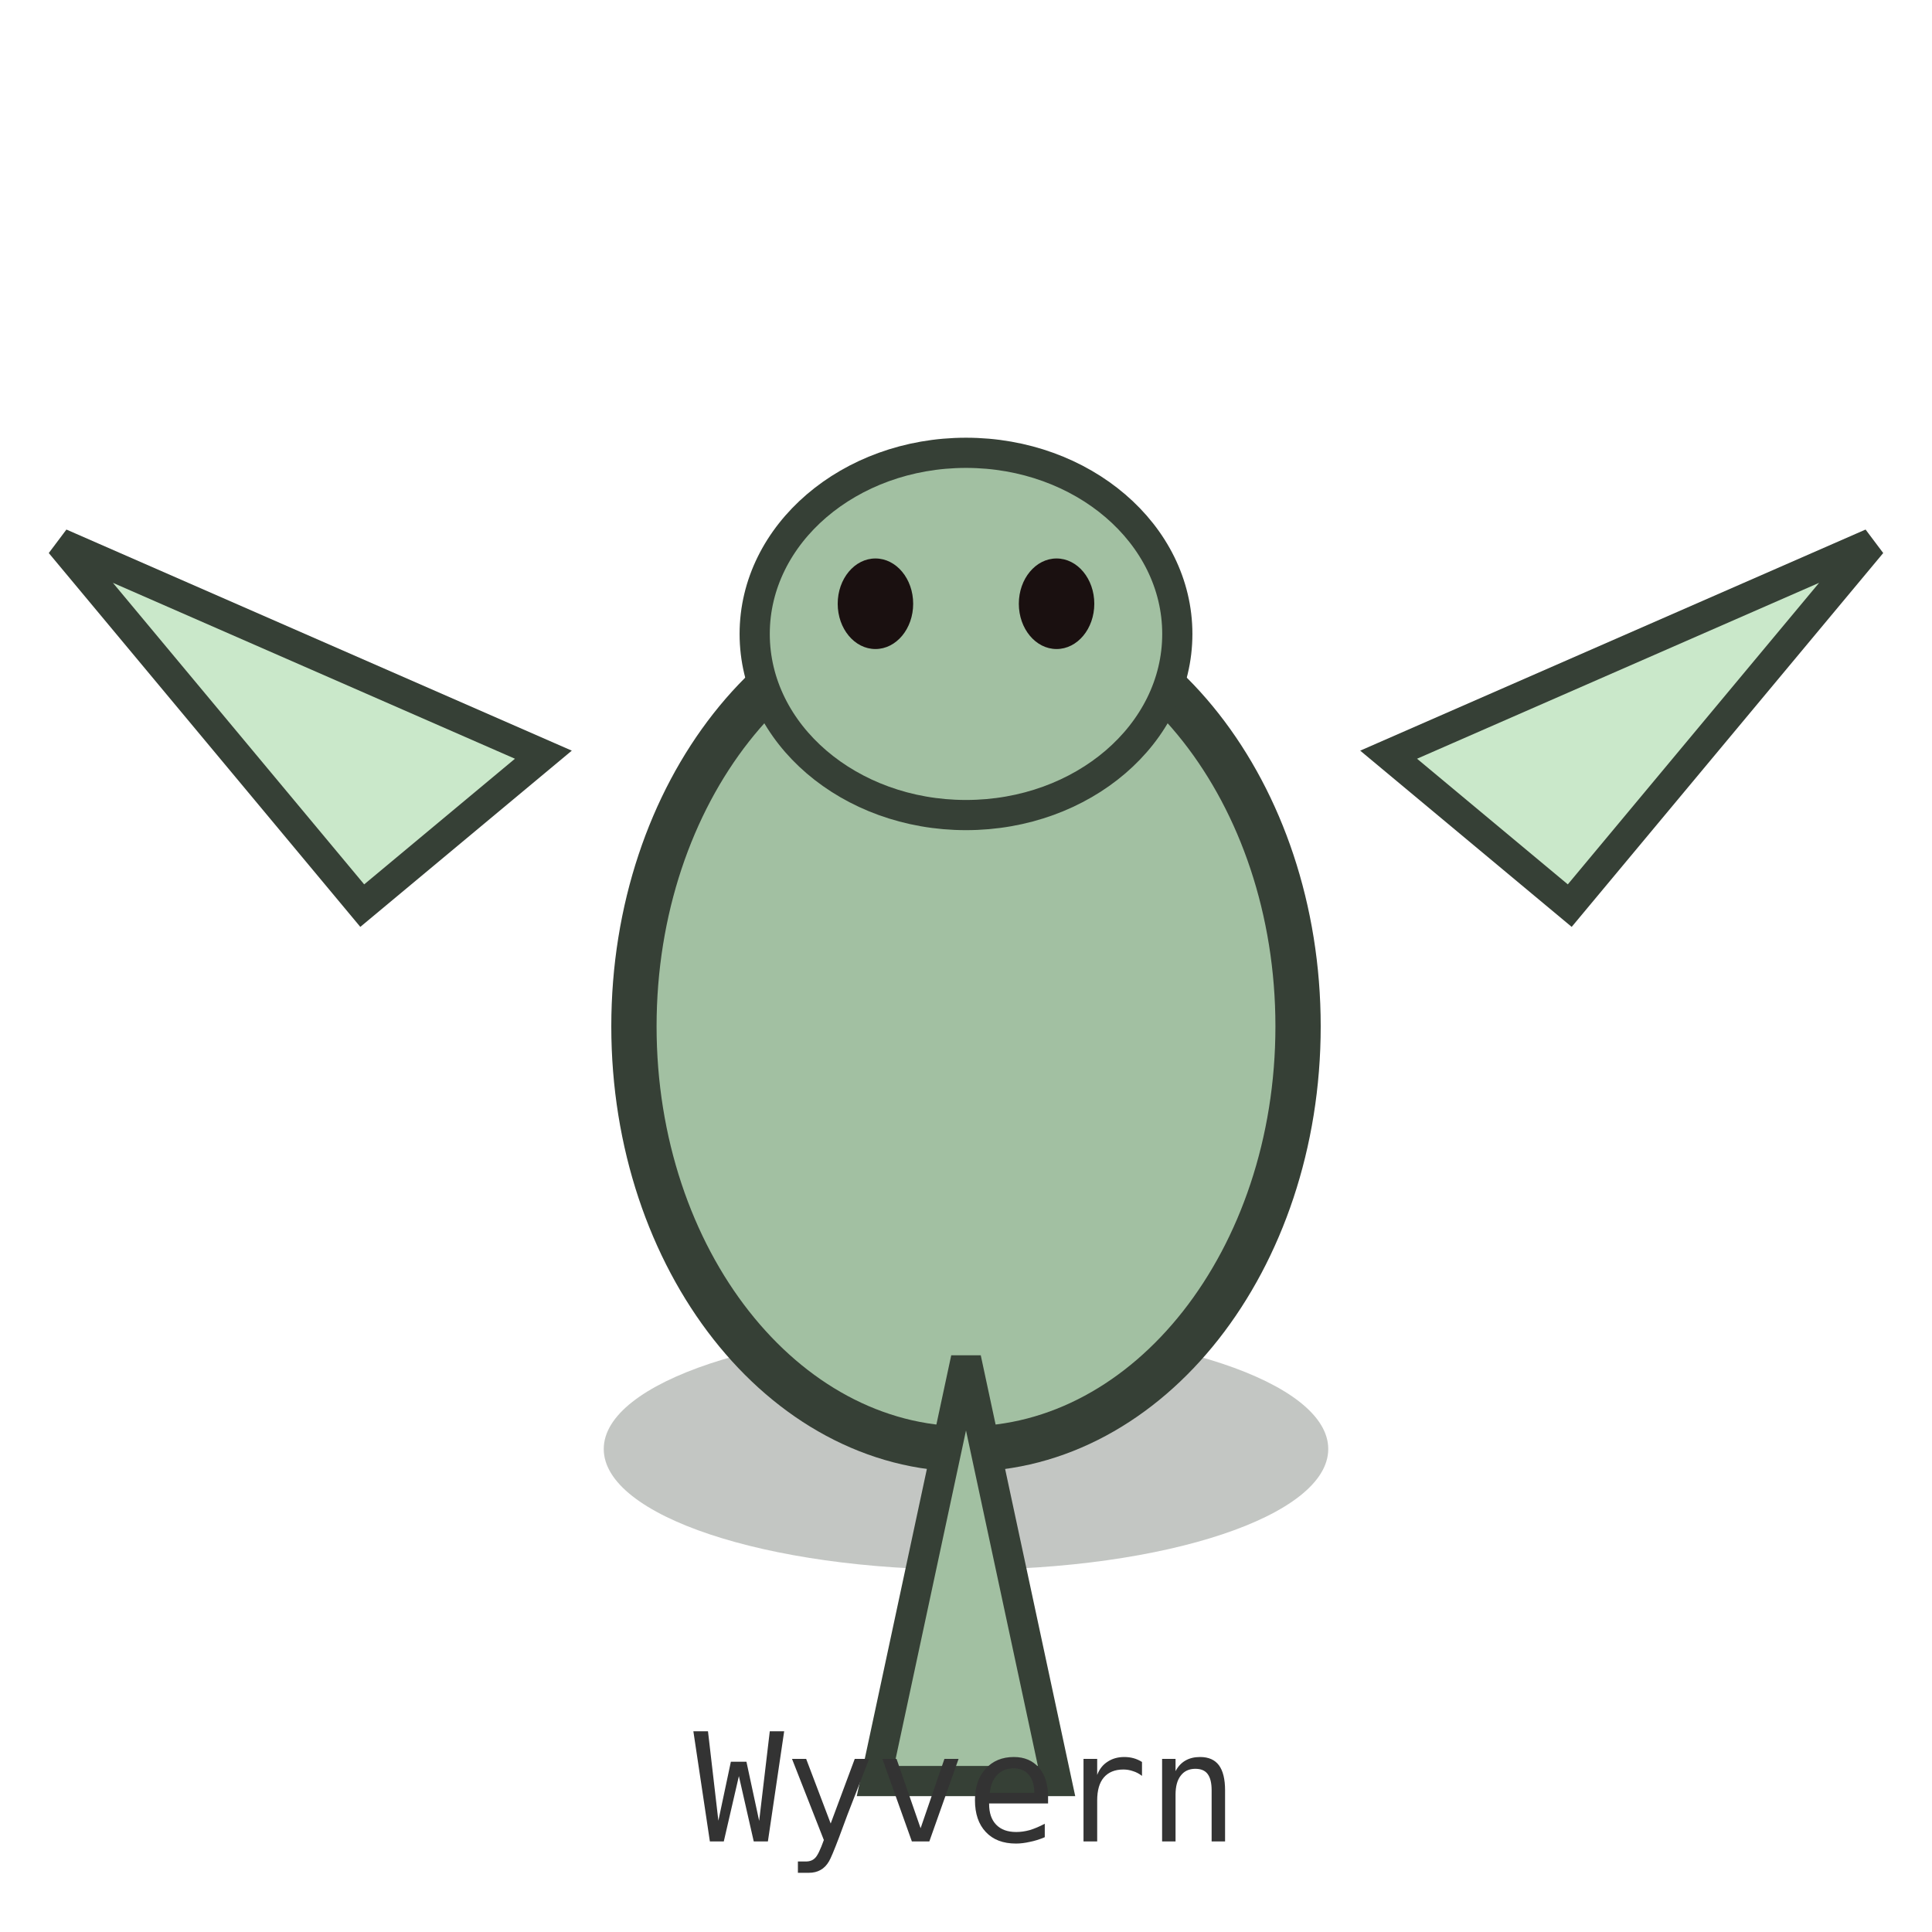
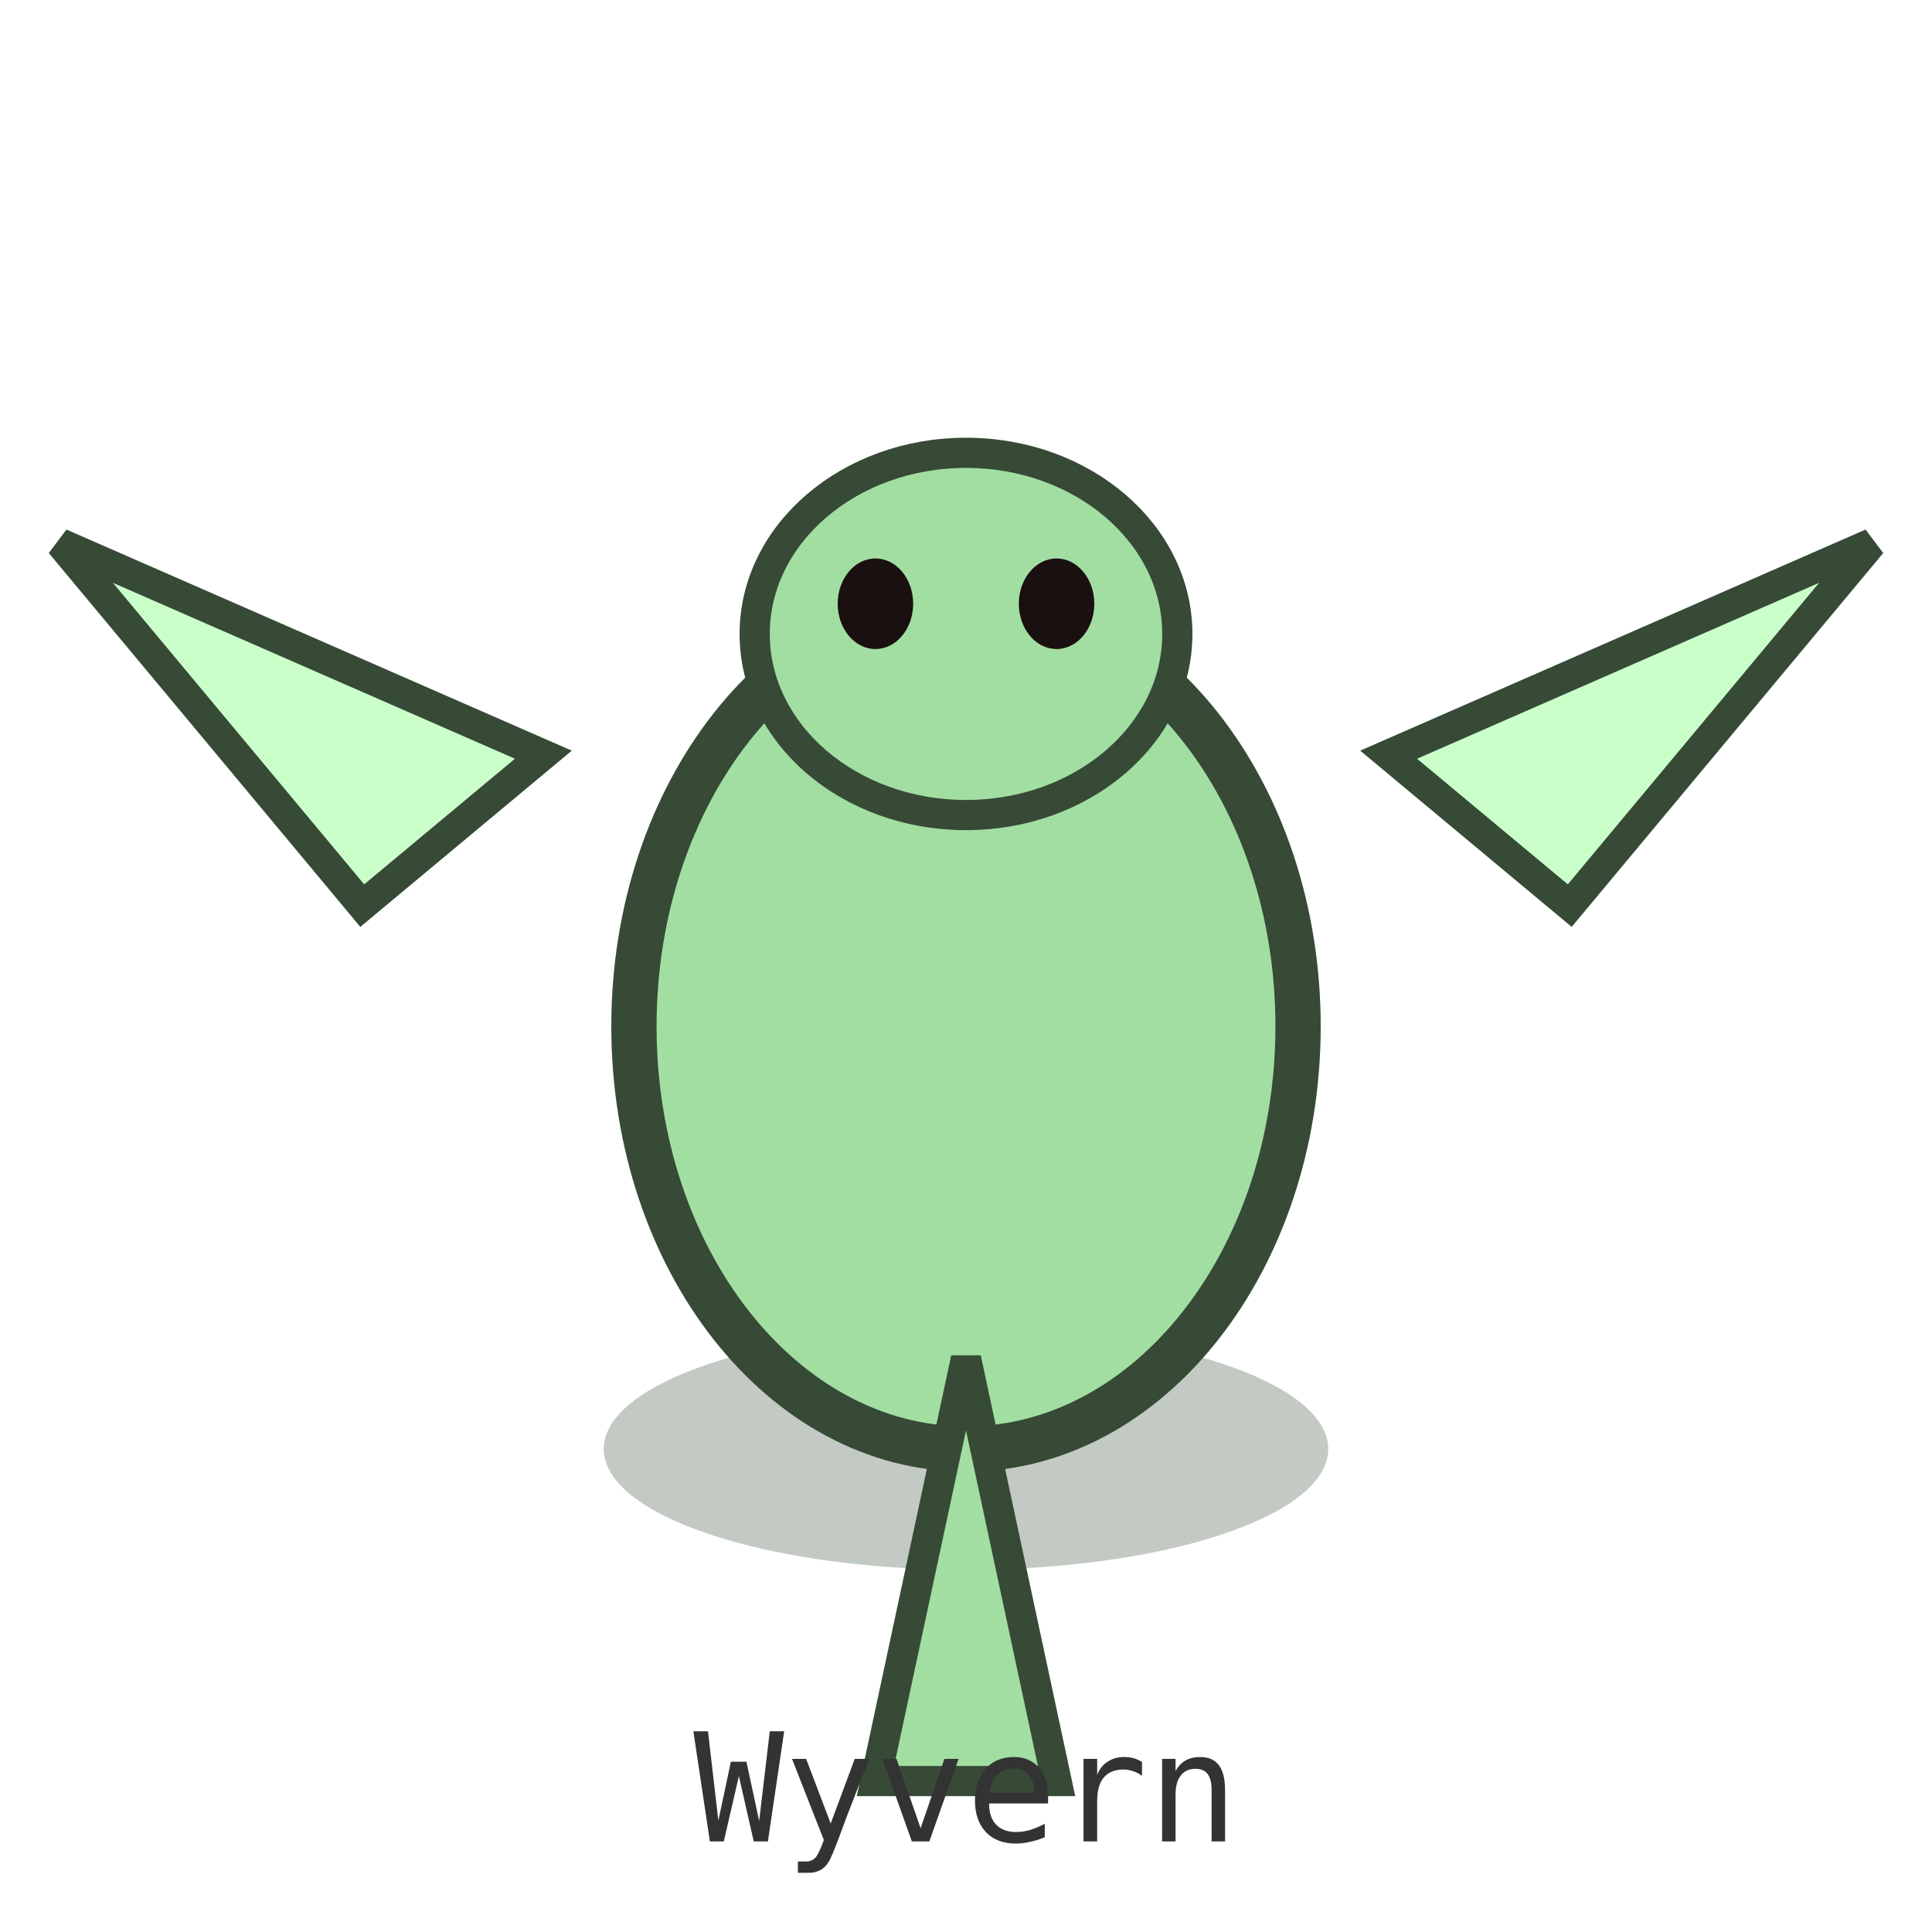
<svg xmlns="http://www.w3.org/2000/svg" width="128" height="128" viewBox="0 0 128 128" shape-rendering="geometricPrecision" role="img" aria-label="wyvern">
  <rect width="128" height="128" fill="none" />
-   <ellipse cx="64" cy="96" rx="24" ry="8" fill="#364036" opacity="0.3" />
-   <polygon points="24,60 4,36 36,50" fill="#cae8ca" stroke="#364036" stroke-width="2" />
-   <polygon points="104,60 124,36 92,50" fill="#cae8ca" stroke="#364036" stroke-width="2" />
-   <ellipse cx="64" cy="68" rx="22" ry="28" fill="#a2c0a2" stroke="#364036" stroke-width="3" />
-   <ellipse cx="64" cy="42" rx="14" ry="12" fill="#a2c0a2" stroke="#364036" stroke-width="2" />
+   <ellipse cx="64" cy="96" rx="24" ry="8" fill="#364a36" opacity="0.3" />
+   <polygon points="24,60 4,36 36,50" fill="#caffca" stroke="#364a36" stroke-width="2" />
+   <polygon points="104,60 124,36 92,50" fill="#caffca" stroke="#364a36" stroke-width="2" />
+   <ellipse cx="64" cy="68" rx="22" ry="28" fill="#a2dea2" stroke="#364a36" stroke-width="3" />
+   <ellipse cx="64" cy="42" rx="14" ry="12" fill="#a2dea2" stroke="#364a36" stroke-width="2" />
  <ellipse cx="58" cy="40" rx="2.5" ry="3" fill="#1a1010" />
  <ellipse cx="70" cy="40" rx="2.5" ry="3" fill="#1a1010" />
-   <polygon points="64,90 58,118 70,118" fill="#a2c0a2" stroke="#364036" stroke-width="2" />
+   <polygon points="64,90 58,118 70,118" fill="#a2dea2" stroke="#364a36" stroke-width="2" />
  <text x="64" y="122" text-anchor="middle" font-family="monospace" font-size="10" fill="#333">Wyvern</text>
</svg>
